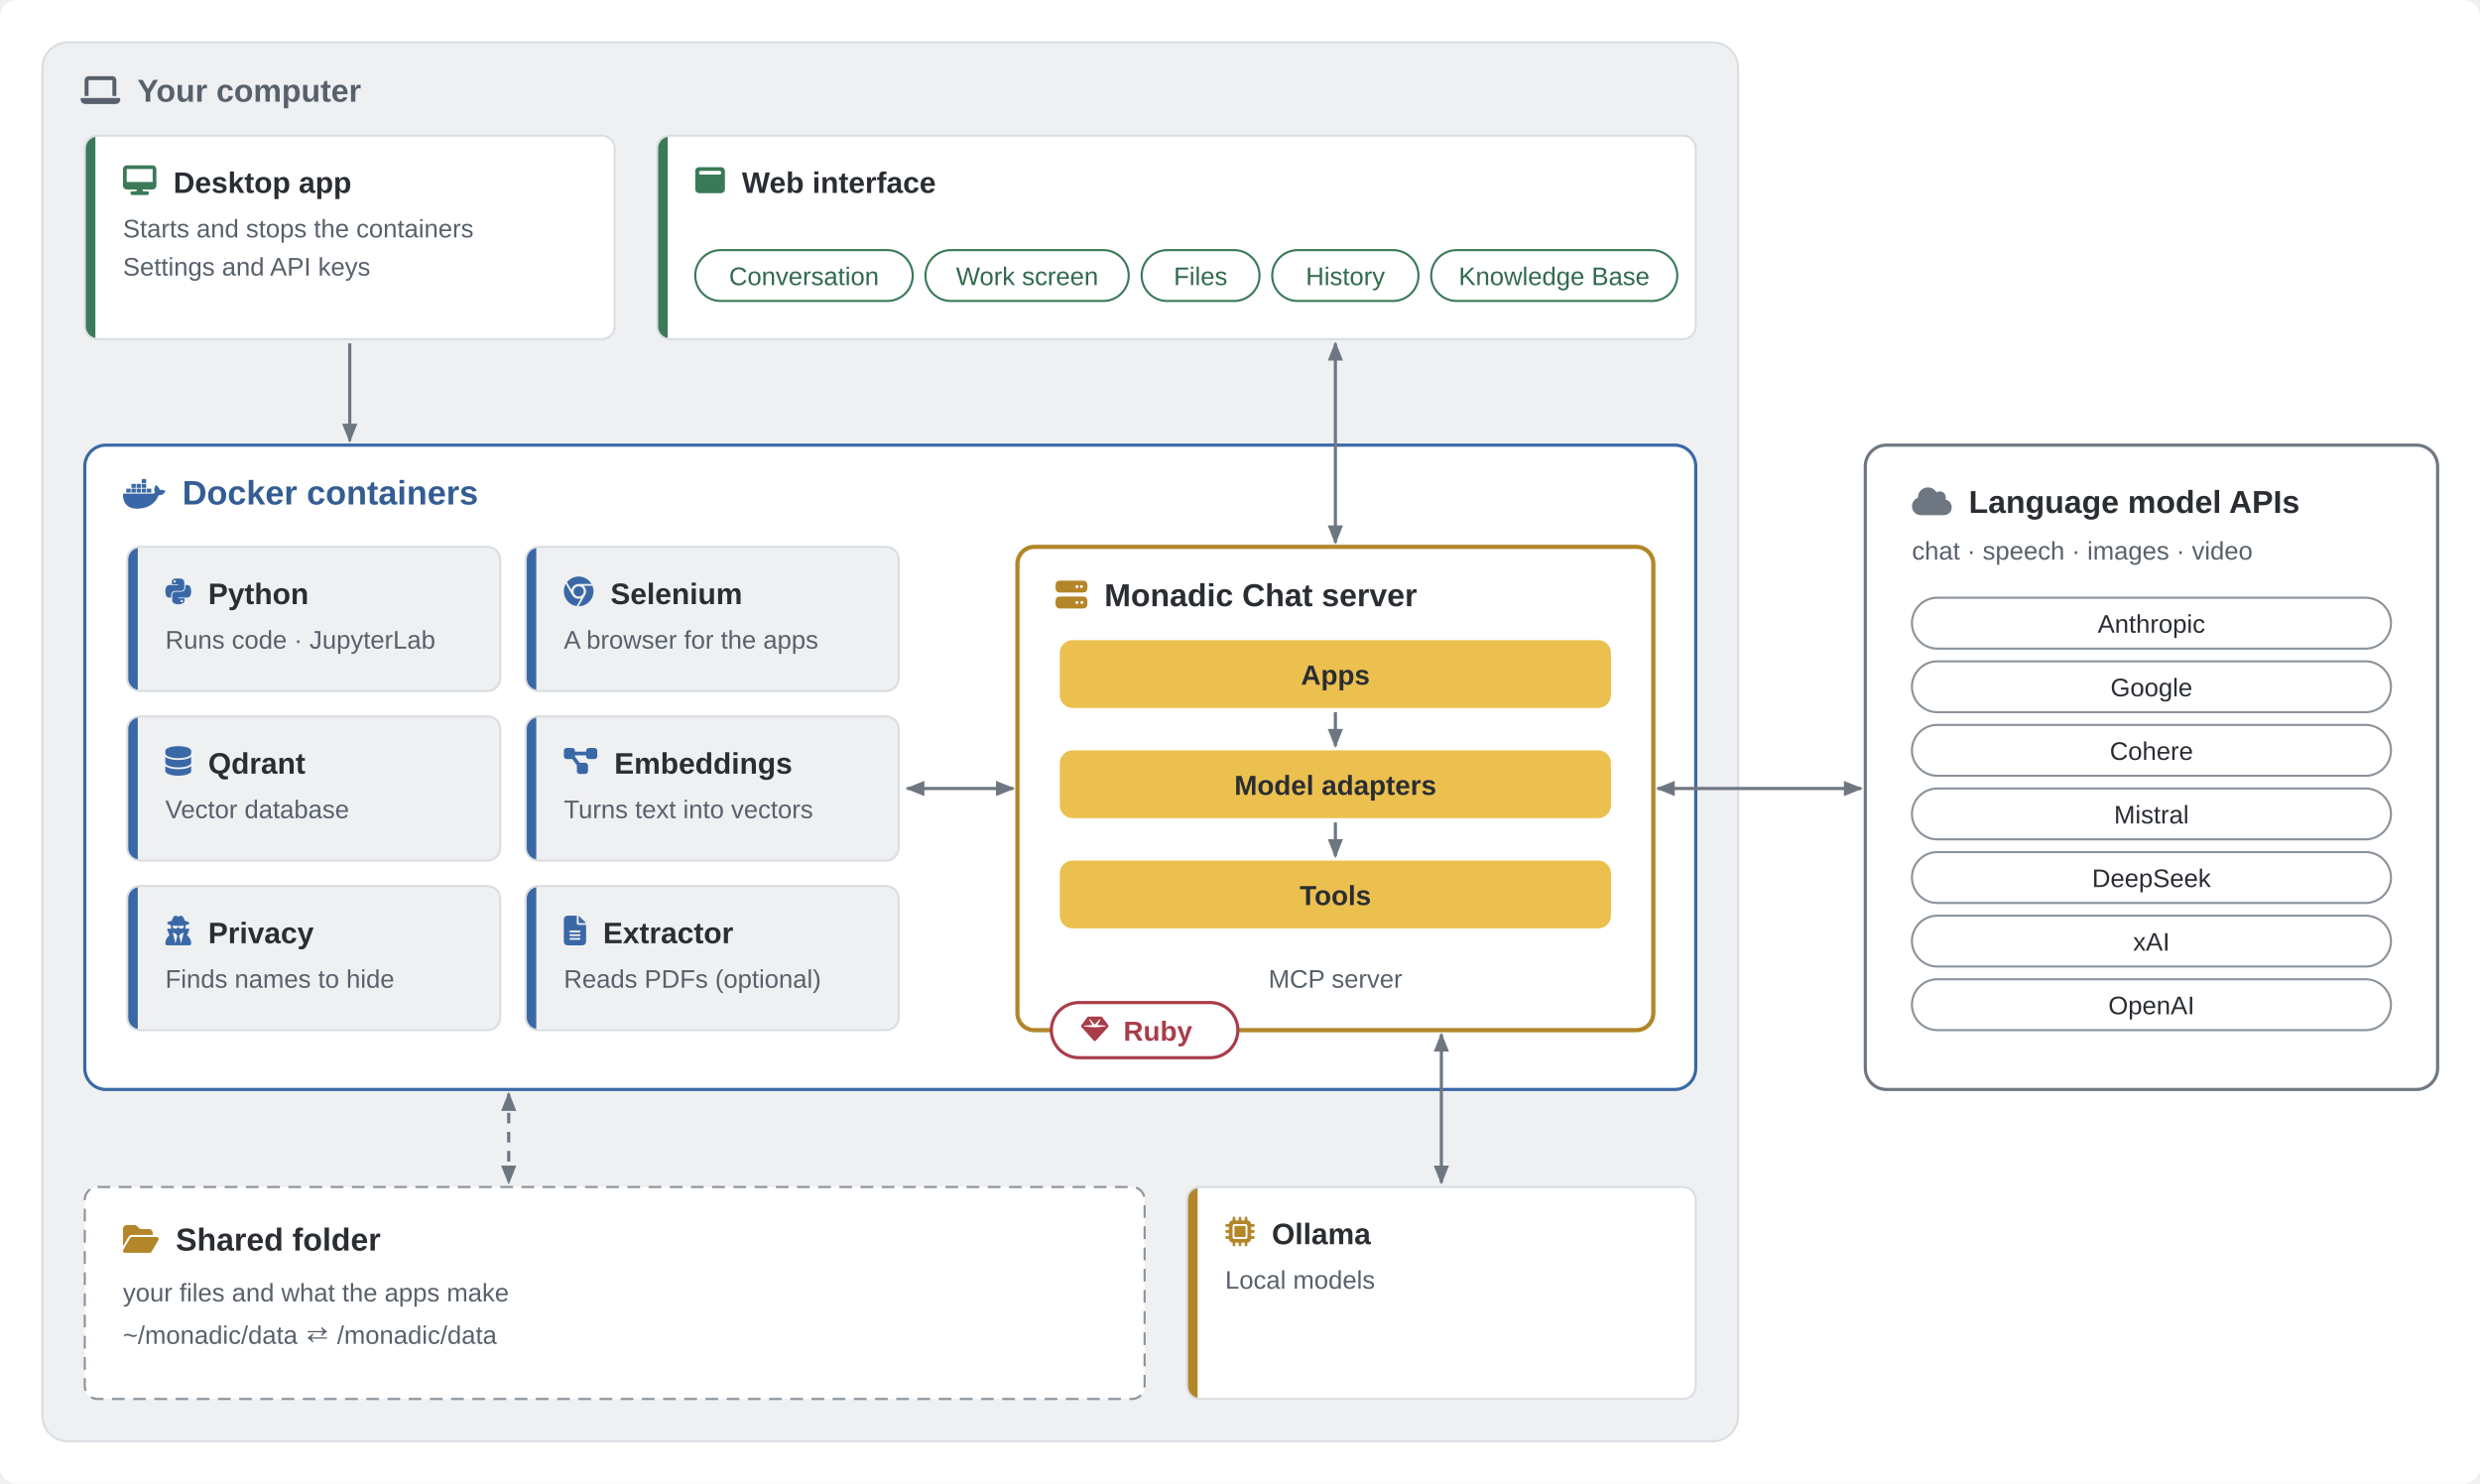
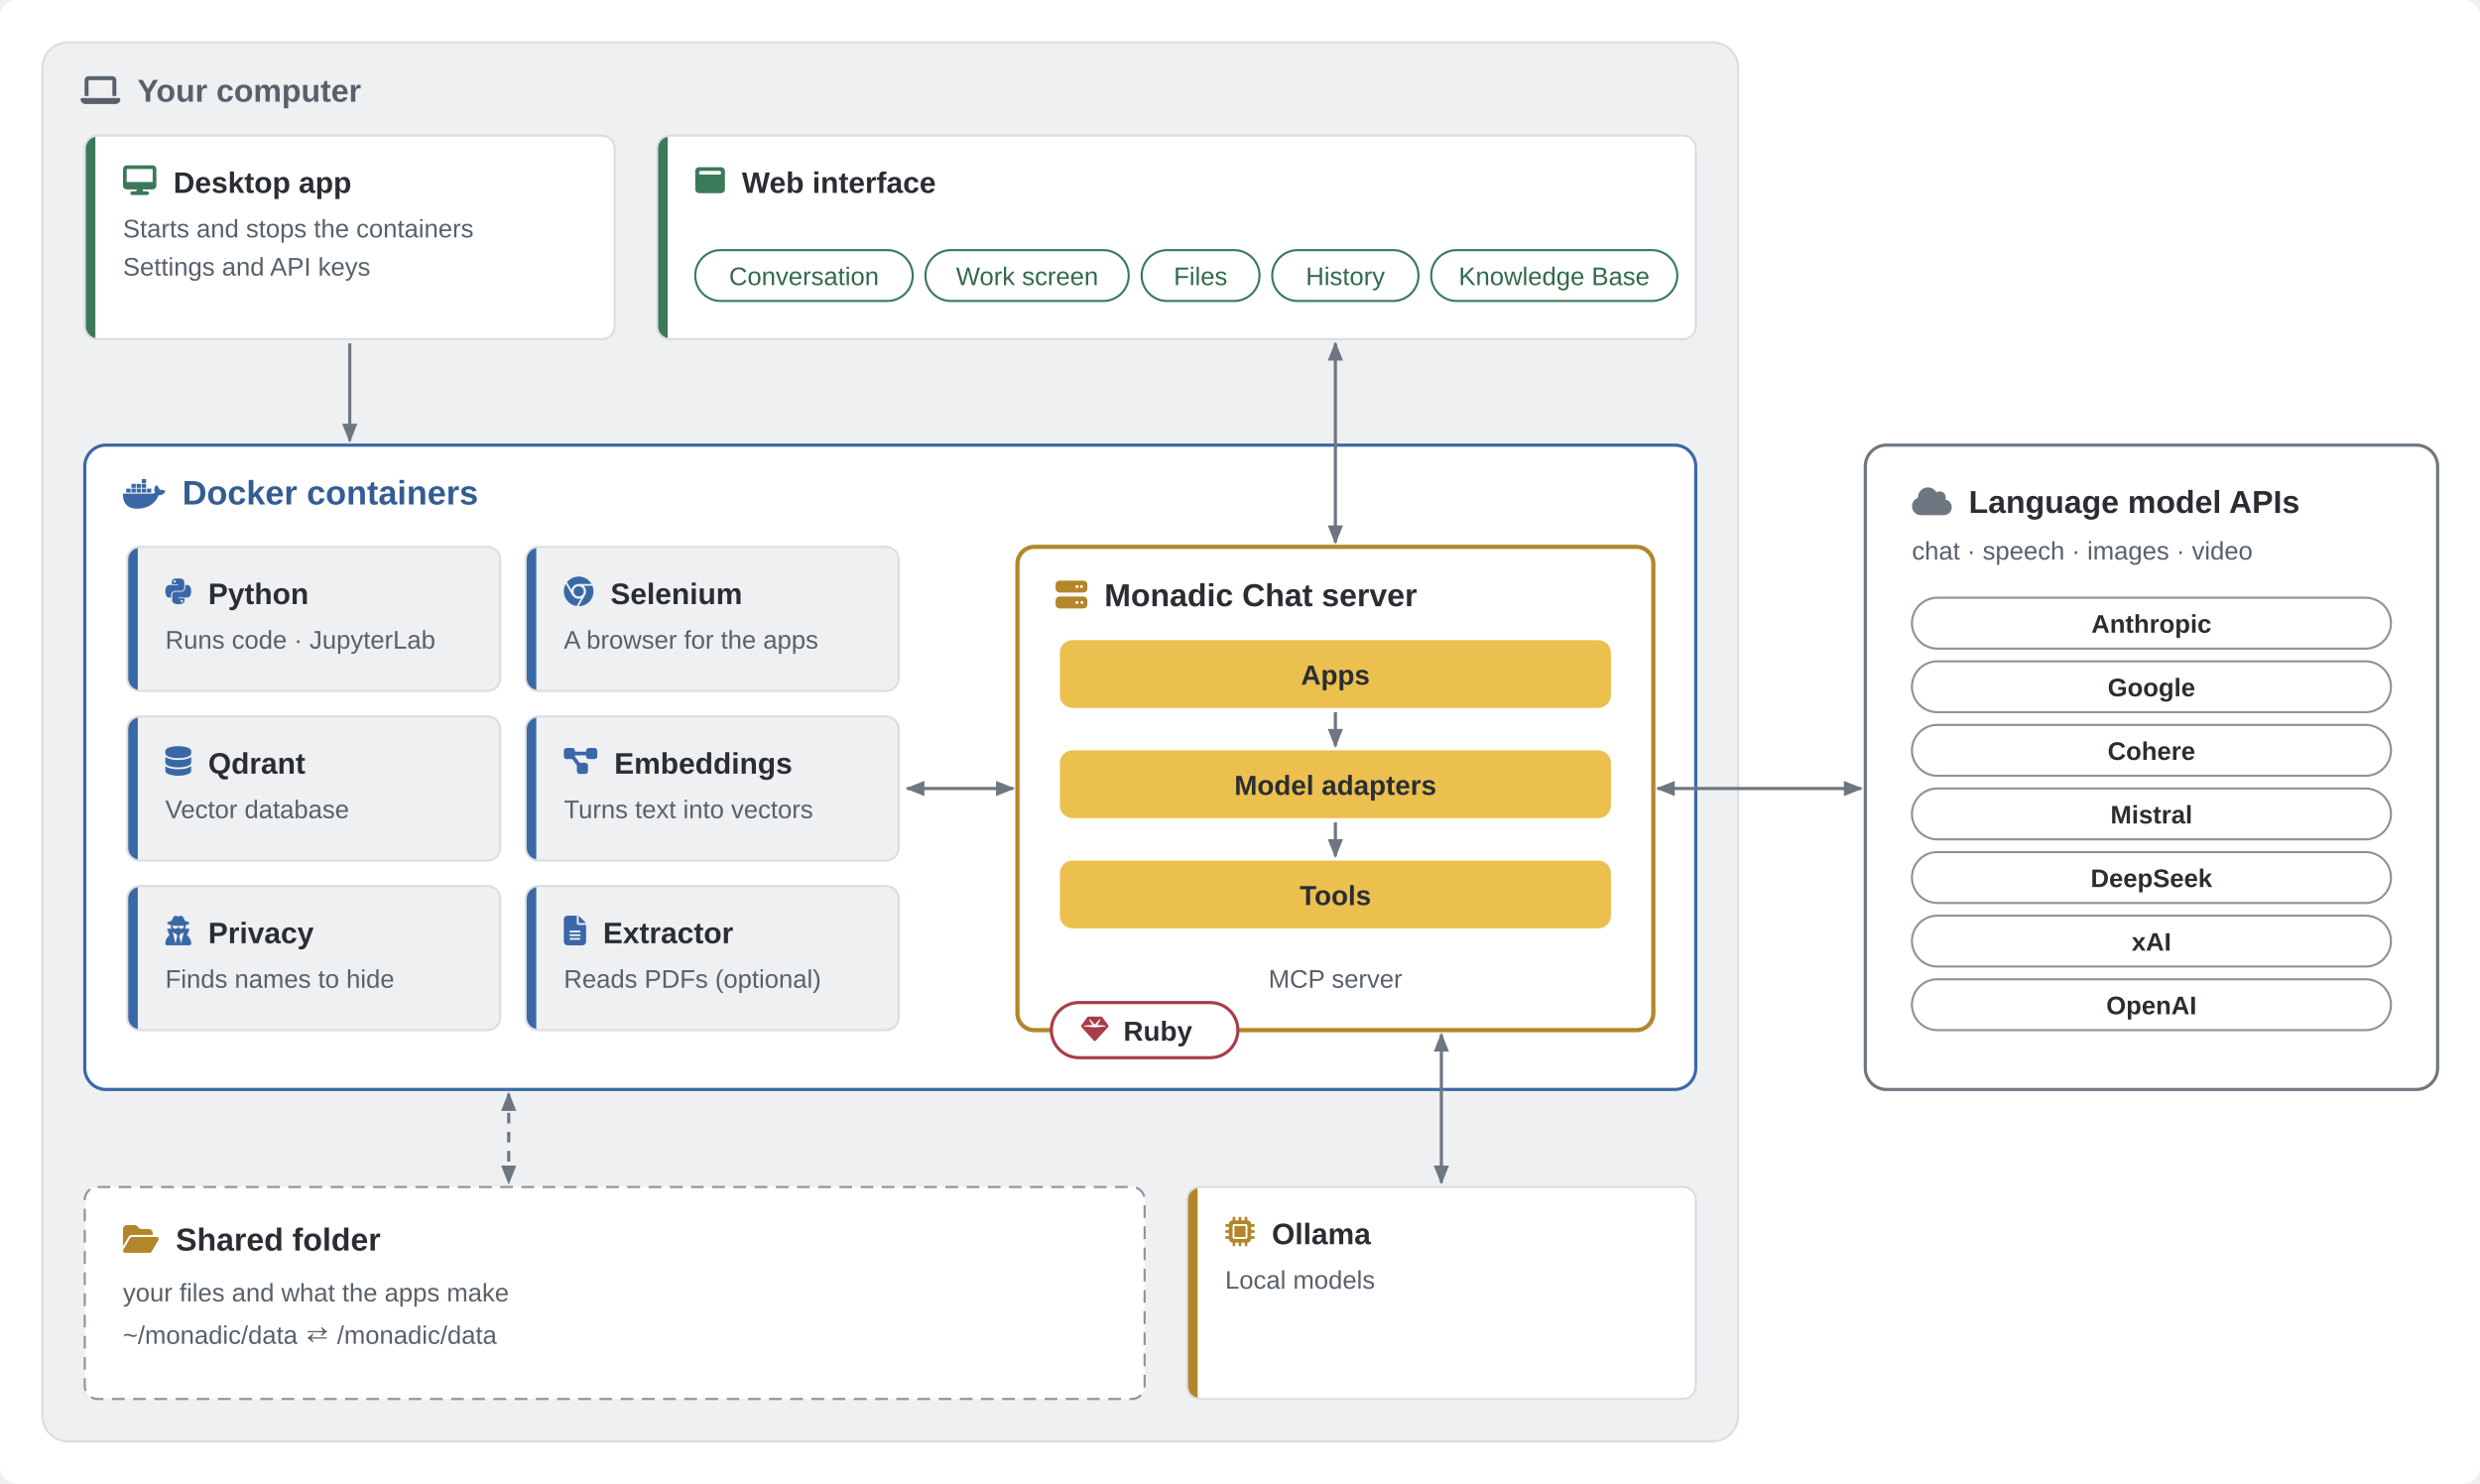
<svg xmlns="http://www.w3.org/2000/svg" width="1170" height="700" viewBox="0 0 1170 700" font-family="-apple-system, 'Hiragino Sans', 'Noto Sans JP', 'Helvetica Neue', Arial, sans-serif">
  <defs>
    <symbol id="i-brands-chrome" viewBox="0 -448 512 512">
      <path transform="scale(1 -1)" d="M0 192Q1 263 34 321L144 130Q161 100 190 82Q219 64 256 64Q277 64 297 71L221 -62Q125 -47 64 23Q2 93 0 192ZM365 126Q384 156 384 192Q382 251 341 288H493Q512 243 512 192Q511 121 477 63Q443 5 385 -29Q328 -63 256 -64L365 126ZM478 320H256H478H256Q208 319 174 291Q140 262 131 217L54 350Q90 395 142 421Q194 447 256 448Q328 447 386 413Q444 378 478 320ZM168 192Q169 229 194 254Q219 279 256 280Q293 279 318 254Q343 229 344 192Q343 155 318 130Q293 105 256 104Q219 105 194 130Q169 155 168 192Z" />
    </symbol>
    <symbol id="i-brands-docker" viewBox="0 -448 640 512">
      <path transform="scale(1 -1)" d="M350 212H284H350H284V271H350V212ZM350 416H284H350H284V355H350V416ZM428 271H362H428H362V212H428V271ZM272 343H206H272H206V283H272V343ZM350 343H284H350H284V283H350V343ZM627 243Q615 251 594 253Q574 255 554 252Q549 287 513 315L499 325L489 311Q475 289 473 260Q471 231 486 207Q472 198 437 196H2Q-4 157 7 113Q18 69 46 34Q102 -32 212 -32Q331 -32 415 21Q499 73 540 172Q558 170 585 178Q612 185 631 217Q634 222 639 232Q639 233 640 234L627 243ZM116 271H50H116H50V212H116V271ZM194 271H128H194H128V212H194V271ZM272 271H206H272H206V212H272V271ZM194 343H128H194H128V283H194V343Z" />
    </symbol>
    <symbol id="i-brands-python" viewBox="0 -448 448 512">
      <path transform="scale(1 -1)" d="M440 247Q434 271 422 286Q409 301 386 302H346V254Q345 226 326 207Q307 187 280 186H173Q150 186 135 170Q120 155 119 132V30Q120 9 135 -5Q151 -18 173 -24Q221 -40 280 -24Q300 -18 316 -5Q332 8 333 30V71H226V85H386Q409 85 421 100Q432 114 440 139Q456 186 440 248ZM286 44Q305 42 306 24Q305 5 286 3Q268 5 266 24Q268 42 286 44ZM168 200H275H168H275Q297 200 312 216Q327 231 328 254V356Q327 378 312 393Q297 408 275 412Q218 420 168 412Q135 406 124 392Q113 379 114 356V315H221V302H74Q51 302 32 288Q14 274 8 247Q0 218 0 194Q0 170 8 139Q13 115 27 100Q41 85 64 85H101V133Q102 161 121 180Q140 199 168 200ZM161 342Q143 344 141 363Q143 381 161 383Q179 381 181 363Q179 344 161 342Z" />
    </symbol>
    <symbol id="i-solid-cloud" viewBox="0 -448 640 512">
      <path transform="scale(1 -1)" d="M0 112Q2 51 42 10Q83 -30 144 -32H512Q566 -31 603 5Q639 42 640 96Q639 143 611 177Q582 212 538 221Q544 238 544 256Q543 297 516 324Q489 351 448 352Q418 352 395 336Q373 372 337 394Q301 415 256 416Q188 414 143 369Q98 324 96 256Q96 252 96 248Q96 248 96 248Q53 232 27 196Q1 160 0 112Z" />
    </symbol>
    <symbol id="i-solid-database" viewBox="0 -448 448 512">
      <path transform="scale(1 -1)" d="M448 368V320V368V320Q446 286 382 263Q319 241 224 240Q129 241 66 263Q2 286 0 320V368Q2 402 66 425Q129 447 224 448Q319 447 382 425Q446 402 448 368ZM393 233Q425 244 448 262V160Q446 126 382 103Q319 81 224 80Q129 81 66 103Q2 126 0 160V262Q23 244 55 233Q125 209 224 208Q323 209 393 233ZM0 102Q23 84 55 73Q125 49 224 48Q323 49 393 73Q425 84 448 102V16Q446 -18 382 -41Q319 -63 224 -64Q129 -63 66 -41Q2 -18 0 16V102Z" />
    </symbol>
    <symbol id="i-solid-desktop" viewBox="0 -448 576 512">
      <path transform="scale(1 -1)" d="M64 448Q37 447 19 429Q1 411 0 384V96Q1 69 19 51Q37 33 64 32H240L229 0H160Q146 0 137 -9Q128 -18 128 -32Q128 -46 137 -55Q146 -64 160 -64H416Q430 -64 439 -55Q448 -46 448 -32Q448 -18 439 -9Q430 0 416 0H347L336 32H512Q539 33 557 51Q575 69 576 96V384Q575 411 557 429Q539 447 512 448H64ZM512 384V160V384V160H64V384H512Z" />
    </symbol>
    <symbol id="i-solid-diagram-project" viewBox="0 -448 576 512">
      <path transform="scale(1 -1)" d="M0 368Q1 388 14 402Q28 415 48 416H144Q164 415 178 402Q191 388 192 368V352H384V368Q385 388 398 402Q412 415 432 416H528Q548 415 562 402Q575 388 576 368V272Q575 252 562 238Q548 225 528 224H432Q412 225 398 238Q385 252 384 272V288H192V272Q192 269 192 267L272 160H368Q388 159 402 146Q415 132 416 112V16Q415 -4 402 -18Q388 -31 368 -32H272Q252 -31 238 -18Q225 -4 224 16V112Q224 115 224 117L144 224H48Q28 225 14 238Q1 252 0 272V368Z" />
    </symbol>
    <symbol id="i-solid-file-lines" viewBox="0 -448 384 512">
      <path transform="scale(1 -1)" d="M64 448Q37 447 19 429Q1 411 0 384V0Q1 -27 19 -45Q37 -63 64 -64H320Q347 -63 365 -45Q383 -27 384 0V288H256Q242 288 233 297Q224 306 224 320V448H64ZM256 448V320V448V320H384L256 448ZM112 192H272H112H272Q287 191 288 176Q287 161 272 160H112Q97 161 96 176Q97 191 112 192ZM112 128H272H112H272Q287 127 288 112Q287 97 272 96H112Q97 97 96 112Q97 127 112 128ZM112 64H272H112H272Q287 63 288 48Q287 33 272 32H112Q97 33 96 48Q97 63 112 64Z" />
    </symbol>
    <symbol id="i-solid-folder-open" viewBox="0 -448 576 512">
      <path transform="scale(1 -1)" d="M89 224 0 72 89 224 0 72V352Q1 379 19 397Q37 415 64 416H182Q208 416 227 397L253 371Q272 352 299 352H416Q443 351 461 333Q479 315 480 288V256H144Q108 255 89 224ZM116 208Q126 223 144 224H544Q562 223 572 208Q580 192 572 176L460 -16Q450 -31 432 -32H32Q14 -31 4 -16Q-4 0 4 16L116 208Z" />
    </symbol>
    <symbol id="i-solid-gem" viewBox="0 -448 512 512">
      <path transform="scale(1 -1)" d="M117 414Q124 424 136 424H376Q388 424 395 414L507 262Q517 246 506 232L274 -24Q267 -32 256 -32Q245 -32 238 -24L6 232Q-5 246 5 262L117 414ZM155 374Q150 370 153 364L211 268L63 256Q57 255 56 248Q57 241 63 240L255 224Q256 224 256 224Q256 224 257 224L449 240Q455 241 456 248Q455 255 449 256L302 268L359 364Q362 370 357 374Q351 378 346 373L256 276L166 373Q161 378 155 374Z" />
    </symbol>
    <symbol id="i-solid-laptop" viewBox="0 -448 640 512">
      <path transform="scale(1 -1)" d="M128 416Q101 415 83 397Q65 379 64 352V96H128V352H512V96H576V352Q575 379 557 397Q539 415 512 416H128ZM19 64Q2 62 0 45Q1 12 23 -10Q44 -31 77 -32H563Q596 -31 618 -10Q639 12 640 45Q638 62 621 64H19Z" />
    </symbol>
    <symbol id="i-solid-microchip" viewBox="0 -448 512 512">
      <path transform="scale(1 -1)" d="M176 424Q174 446 152 448Q130 446 128 424V384Q101 383 83 365Q65 347 64 320H24Q2 318 0 296Q2 274 24 272H64V216H24Q2 214 0 192Q2 170 24 168H64V112H24Q2 110 0 88Q2 66 24 64H64Q65 37 83 19Q101 1 128 0V-40Q130 -62 152 -64Q174 -62 176 -40V0H232V-40Q234 -62 256 -64Q278 -62 280 -40V0H336V-40Q338 -62 360 -64Q382 -62 384 -40V0Q411 1 429 19Q447 37 448 64H488Q510 66 512 88Q510 110 488 112H448V168H488Q510 170 512 192Q510 214 488 216H448V272H488Q510 274 512 296Q510 318 488 320H448Q447 347 429 365Q411 383 384 384V424Q382 446 360 448Q338 446 336 424V384H280V424Q278 446 256 448Q234 446 232 424V384H176V424ZM160 320H352H160H352Q366 320 375 311Q384 302 384 288V96Q384 82 375 73Q366 64 352 64H160Q146 64 137 73Q128 82 128 96V288Q128 302 137 311Q146 320 160 320ZM352 288H160H352H160V96H352V288Z" />
    </symbol>
    <symbol id="i-solid-server" viewBox="0 -448 512 512">
      <path transform="scale(1 -1)" d="M64 416Q37 415 19 397Q1 379 0 352V288Q1 261 19 243Q37 225 64 224H448Q475 225 493 243Q511 261 512 288V352Q511 379 493 397Q475 415 448 416H64ZM344 344Q366 342 368 320Q366 298 344 296Q322 298 320 320Q322 342 344 344ZM392 320Q394 342 416 344Q438 342 440 320Q438 298 416 296Q394 298 392 320ZM64 160Q37 159 19 141Q1 123 0 96V32Q1 5 19 -13Q37 -31 64 -32H448Q475 -31 493 -13Q511 5 512 32V96Q511 123 493 141Q475 159 448 160H64ZM344 88Q366 86 368 64Q366 42 344 40Q322 42 320 64Q322 86 344 88ZM400 64Q402 86 424 88Q446 86 448 64Q446 42 424 40Q402 42 400 64Z" />
    </symbol>
    <symbol id="i-solid-user-secret" viewBox="0 -448 448 512">
      <path transform="scale(1 -1)" d="M224 432Q215 433 209 438Q208 438 208 438Q201 446 176 448Q153 447 137 420Q120 394 110 359Q74 352 53 342Q32 332 32 320Q35 298 97 284Q96 278 96 272Q96 246 105 224H45Q33 223 32 211Q32 208 33 206L72 109Q39 84 20 47Q0 10 0 -34Q0 -47 9 -55Q17 -64 30 -64H418Q431 -64 439 -55Q448 -47 448 -34Q448 10 428 47Q409 84 376 109L415 206Q416 208 416 211Q415 223 403 224H343Q352 246 352 272Q352 278 351 284Q413 298 416 320Q416 332 395 342Q374 352 338 359Q328 394 311 420Q295 447 272 448Q247 446 240 438Q240 438 240 438Q239 438 239 438Q233 433 224 432ZM280 224H268H280H268Q241 225 231 250Q229 255 224 255Q219 255 217 250Q207 225 181 224H168Q151 224 140 236Q128 247 128 264V278Q171 272 224 272Q277 272 320 278V264Q320 247 308 236Q297 224 280 224ZM192 128 208 96 192 128 208 96 176 -32 128 160 192 128ZM320 160 272 -32 320 160 272 -32 240 96 256 128 320 160Z" />
    </symbol>
    <symbol id="i-solid-window-maximize" viewBox="0 -448 512 512">
      <path transform="scale(1 -1)" d="M64 416Q37 415 19 397Q1 379 0 352V32Q1 5 19 -13Q37 -31 64 -32H448Q475 -31 493 -13Q511 5 512 32V352Q511 379 493 397Q475 415 448 416H64ZM96 352H416H96H416Q430 352 439 343Q448 334 448 320Q448 306 439 297Q430 288 416 288H96Q82 288 73 297Q64 306 64 320Q64 334 73 343Q82 352 96 352Z" />
    </symbol>
    <marker id="arrow" viewBox="0 0 10 10" refX="9" refY="5" markerUnits="userSpaceOnUse" markerWidth="9" markerHeight="9" orient="auto">
      <path d="M0 1 L10 5 L0 9 z" fill="#6e7781" />
    </marker>
    <marker id="arrow-back" viewBox="0 0 10 10" refX="1" refY="5" markerUnits="userSpaceOnUse" markerWidth="9" markerHeight="9" orient="auto">
      <path d="M10 1 L0 5 L10 9 z" fill="#6e7781" />
    </marker>
  </defs>
  <rect width="1170" height="700" rx="8" fill="#ffffff" />
  <rect x="20" y="20" width="800" height="660" rx="12" fill="#eef0f2" stroke="#dadee2" />
  <use href="#i-solid-laptop" x="38.0" y="35.0" width="18.8" height="15" fill="#58616b" />
  <text x="64.8" y="48.0" font-size="15" fill="#58616b" font-weight="700">Your computer</text>
  <rect x="40" y="64" width="250" height="96" rx="6" fill="#3a7a58" />
  <path d="M45 64 H284 A6 6 0 0 1 290 70 V154 A6 6 0 0 1 284 160 H45 Z" fill="#ffffff" />
  <rect x="40" y="64" width="250" height="96" rx="6" fill="none" stroke="#dadee2" />
  <use href="#i-solid-desktop" x="58.0" y="78.0" width="15.8" height="14" fill="#3a7a58" />
  <text x="81.8" y="91.0" font-size="14" fill="#2a2e33" font-weight="700">Desktop app</text>
  <text x="58.0" y="112.0" font-size="12" fill="#58616b">Starts and stops the containers</text>
  <text x="58.0" y="130.0" font-size="12" fill="#58616b">Settings and API keys</text>
  <rect x="310" y="64" width="490" height="96" rx="6" fill="#3a7a58" />
  <path d="M315 64 H794 A6 6 0 0 1 800 70 V154 A6 6 0 0 1 794 160 H315 Z" fill="#ffffff" />
  <rect x="310" y="64" width="490" height="96" rx="6" fill="none" stroke="#dadee2" />
  <use href="#i-solid-window-maximize" x="328.0" y="78.0" width="14.0" height="14" fill="#3a7a58" />
  <text x="350.0" y="91.0" font-size="14" fill="#2a2e33" font-weight="700">Web interface</text>
  <rect x="328.0" y="118" width="102.6" height="24" rx="12" fill="none" stroke="#3a7a58" />
  <text x="379.3" y="134.5" font-size="12" fill="#326a4c" text-anchor="middle">Conversation</text>
  <rect x="436.6" y="118" width="95.9" height="24" rx="12" fill="none" stroke="#3a7a58" />
  <text x="484.6" y="134.5" font-size="12" fill="#326a4c" text-anchor="middle">Work screen</text>
  <rect x="538.6" y="118" width="55.6" height="24" rx="12" fill="none" stroke="#3a7a58" />
  <text x="566.4" y="134.5" font-size="12" fill="#326a4c" text-anchor="middle">Files</text>
  <rect x="600.2" y="118" width="69.0" height="24" rx="12" fill="none" stroke="#3a7a58" />
  <text x="634.7" y="134.5" font-size="12" fill="#326a4c" text-anchor="middle">History</text>
  <rect x="675.2" y="118" width="116.1" height="24" rx="12" fill="none" stroke="#3a7a58" />
  <text x="733.2" y="134.5" font-size="12" fill="#326a4c" text-anchor="middle">Knowledge Base</text>
  <rect x="40" y="210" width="760" height="304" rx="10" fill="#ffffff" stroke="#3a68a6" stroke-width="1.5" />
  <use href="#i-brands-docker" x="58.0" y="225.0" width="20.0" height="16" fill="#3a68a6" />
  <text x="86.0" y="238.0" font-size="16" fill="#335d93" font-weight="700">Docker containers</text>
  <rect x="60" y="258" width="176" height="68" rx="6" fill="#3a68a6" />
  <path d="M65 258 H230 A6 6 0 0 1 236 264 V320 A6 6 0 0 1 230 326 H65 Z" fill="#eef0f2" />
  <rect x="60" y="258" width="176" height="68" rx="6" fill="none" stroke="#dadee2" />
  <use href="#i-brands-python" x="78.0" y="272.0" width="12.2" height="14" fill="#3a68a6" />
  <text x="98.2" y="285.0" font-size="14" fill="#2a2e33" font-weight="700">Python</text>
  <text x="78.0" y="306.0" font-size="12" fill="#58616b">Runs code · JupyterLab</text>
  <rect x="248" y="258" width="176" height="68" rx="6" fill="#3a68a6" />
  <path d="M253 258 H418 A6 6 0 0 1 424 264 V320 A6 6 0 0 1 418 326 H253 Z" fill="#eef0f2" />
  <rect x="248" y="258" width="176" height="68" rx="6" fill="none" stroke="#dadee2" />
  <use href="#i-brands-chrome" x="266.0" y="272.0" width="14.0" height="14" fill="#3a68a6" />
  <text x="288.0" y="285.0" font-size="14" fill="#2a2e33" font-weight="700">Selenium</text>
  <text x="266.0" y="306.0" font-size="12" fill="#58616b">A browser for the apps</text>
  <rect x="60" y="338" width="176" height="68" rx="6" fill="#3a68a6" />
  <path d="M65 338 H230 A6 6 0 0 1 236 344 V400 A6 6 0 0 1 230 406 H65 Z" fill="#eef0f2" />
  <rect x="60" y="338" width="176" height="68" rx="6" fill="none" stroke="#dadee2" />
  <use href="#i-solid-database" x="78.0" y="352.0" width="12.2" height="14" fill="#3a68a6" />
  <text x="98.2" y="365.0" font-size="14" fill="#2a2e33" font-weight="700">Qdrant</text>
  <text x="78.0" y="386.0" font-size="12" fill="#58616b">Vector database</text>
  <rect x="248" y="338" width="176" height="68" rx="6" fill="#3a68a6" />
  <path d="M253 338 H418 A6 6 0 0 1 424 344 V400 A6 6 0 0 1 418 406 H253 Z" fill="#eef0f2" />
  <rect x="248" y="338" width="176" height="68" rx="6" fill="none" stroke="#dadee2" />
  <use href="#i-solid-diagram-project" x="266.0" y="352.0" width="15.8" height="14" fill="#3a68a6" />
  <text x="289.8" y="365.0" font-size="14" fill="#2a2e33" font-weight="700">Embeddings</text>
  <text x="266.0" y="386.0" font-size="12" fill="#58616b">Turns text into vectors</text>
  <rect x="60" y="418" width="176" height="68" rx="6" fill="#3a68a6" />
  <path d="M65 418 H230 A6 6 0 0 1 236 424 V480 A6 6 0 0 1 230 486 H65 Z" fill="#eef0f2" />
  <rect x="60" y="418" width="176" height="68" rx="6" fill="none" stroke="#dadee2" />
  <use href="#i-solid-user-secret" x="78.0" y="432.0" width="12.2" height="14" fill="#3a68a6" />
  <text x="98.2" y="445.0" font-size="14" fill="#2a2e33" font-weight="700">Privacy</text>
  <text x="78.0" y="466.0" font-size="12" fill="#58616b">Finds names to hide</text>
  <rect x="248" y="418" width="176" height="68" rx="6" fill="#3a68a6" />
  <path d="M253 418 H418 A6 6 0 0 1 424 424 V480 A6 6 0 0 1 418 486 H253 Z" fill="#eef0f2" />
  <rect x="248" y="418" width="176" height="68" rx="6" fill="none" stroke="#dadee2" />
  <use href="#i-solid-file-lines" x="266.0" y="432.0" width="10.5" height="14" fill="#3a68a6" />
  <text x="284.5" y="445.0" font-size="14" fill="#2a2e33" font-weight="700">Extractor</text>
  <text x="266.0" y="466.0" font-size="12" fill="#58616b">Reads PDFs (optional)</text>
  <rect x="480" y="258" width="300" height="228" rx="8" fill="#ffffff" stroke="#b3862a" stroke-width="2" />
  <use href="#i-solid-server" x="498.0" y="273.0" width="15.0" height="15" fill="#b3862a" />
  <text x="521.0" y="286.0" font-size="15" fill="#2a2e33" font-weight="700">Monadic Chat server</text>
  <rect x="500" y="302" width="260" height="32" rx="6" fill="#ecc04f" />
  <text x="630.0" y="323.0" font-size="13" fill="#2a2e33" font-weight="700" text-anchor="middle">Apps</text>
  <line x1="630" y1="336" x2="630" y2="352" stroke="#6e7781" stroke-width="1.5" marker-end="url(#arrow)" />
  <rect x="500" y="354" width="260" height="32" rx="6" fill="#ecc04f" />
  <text x="630.0" y="375.0" font-size="13" fill="#2a2e33" font-weight="700" text-anchor="middle">Model adapters</text>
  <line x1="630" y1="388" x2="630" y2="404" stroke="#6e7781" stroke-width="1.5" marker-end="url(#arrow)" />
  <rect x="500" y="406" width="260" height="32" rx="6" fill="#ecc04f" />
  <text x="630.0" y="427.0" font-size="13" fill="#2a2e33" font-weight="700" text-anchor="middle">Tools</text>
  <text x="630.0" y="466.0" font-size="12" fill="#58616b" text-anchor="middle">MCP server</text>
  <rect x="496" y="473" width="88" height="26" rx="13" fill="#ffffff" stroke="#a83d49" stroke-width="1.5" />
  <use href="#i-solid-gem" x="510.0" y="479.0" width="13.0" height="13" fill="#a83d49" />
-   <text x="530.0" y="491.0" font-size="13" fill="#a83d49" font-weight="700">Ruby</text>
+   <text x="530.0" y="491.0" font-size="13" fill="#2a2e33" font-weight="700">Ruby</text>
  <line x1="428" y1="372" x2="478" y2="372" stroke="#6e7781" stroke-width="1.5" marker-end="url(#arrow)" marker-start="url(#arrow-back)" />
  <rect x="40" y="560" width="500" height="100" rx="6" fill="#ffffff" stroke="#8b939b" stroke-dasharray="6 4" />
  <use href="#i-solid-folder-open" x="58.0" y="577.0" width="16.9" height="15" fill="#b3862a" />
  <text x="82.9" y="590.0" font-size="15" fill="#2a2e33" font-weight="700">Shared folder</text>
  <text x="58.0" y="614.0" font-size="12" fill="#58616b">your files and what the apps make</text>
  <text x="58.0" y="634.0" font-size="12" fill="#58616b">~/monadic/data  ⇄  /monadic/data</text>
  <rect x="560" y="560" width="240" height="100" rx="6" fill="#b3862a" />
  <path d="M565 560 H794 A6 6 0 0 1 800 566 V654 A6 6 0 0 1 794 660 H565 Z" fill="#ffffff" />
  <rect x="560" y="560" width="240" height="100" rx="6" fill="none" stroke="#dadee2" />
  <use href="#i-solid-microchip" x="578.0" y="574.0" width="14.0" height="14" fill="#b3862a" />
  <text x="600.0" y="587.0" font-size="14" fill="#2a2e33" font-weight="700">Ollama</text>
  <text x="578.0" y="608.0" font-size="12" fill="#58616b">Local models</text>
  <line x1="165" y1="162" x2="165" y2="208" stroke="#6e7781" stroke-width="1.5" marker-end="url(#arrow)" />
  <line x1="630" y1="162" x2="630" y2="256" stroke="#6e7781" stroke-width="1.5" marker-end="url(#arrow)" marker-start="url(#arrow-back)" />
  <line x1="240" y1="516" x2="240" y2="558" stroke="#6e7781" stroke-width="1.5" stroke-dasharray="5 4" marker-end="url(#arrow)" marker-start="url(#arrow-back)" />
  <line x1="680" y1="488" x2="680" y2="558" stroke="#6e7781" stroke-width="1.5" marker-end="url(#arrow)" marker-start="url(#arrow-back)" />
  <rect x="880" y="210" width="270" height="304" rx="10" fill="#ffffff" stroke="#6e7781" stroke-width="1.5" />
  <use href="#i-solid-cloud" x="902.0" y="229.0" width="18.8" height="15" fill="#6e7781" />
  <text x="928.8" y="242.0" font-size="15" fill="#2a2e33" font-weight="700">Language model APIs</text>
  <text x="902.0" y="264.0" font-size="12" fill="#58616b">chat · speech · images · video</text>
  <rect x="902.0" y="282" width="226.0" height="24" rx="12" fill="none" stroke="#8b939b" />
-   <text x="1015.0" y="298.5" font-size="12" fill="#2a2e33" text-anchor="middle">Anthropic</text>
+   <text x="1015.0" y="298.5" font-size="12" fill="#2a2e33" font-weight="700" text-anchor="middle">Anthropic</text>
  <rect x="902.0" y="312" width="226.0" height="24" rx="12" fill="none" stroke="#8b939b" />
-   <text x="1015.0" y="328.5" font-size="12" fill="#2a2e33" text-anchor="middle">Google</text>
+   <text x="1015.0" y="328.5" font-size="12" fill="#2a2e33" font-weight="700" text-anchor="middle">Google</text>
  <rect x="902.0" y="342" width="226.0" height="24" rx="12" fill="none" stroke="#8b939b" />
-   <text x="1015.0" y="358.5" font-size="12" fill="#2a2e33" text-anchor="middle">Cohere</text>
+   <text x="1015.0" y="358.5" font-size="12" fill="#2a2e33" font-weight="700" text-anchor="middle">Cohere</text>
  <rect x="902.0" y="372" width="226.0" height="24" rx="12" fill="none" stroke="#8b939b" />
-   <text x="1015.0" y="388.5" font-size="12" fill="#2a2e33" text-anchor="middle">Mistral</text>
+   <text x="1015.0" y="388.5" font-size="12" fill="#2a2e33" font-weight="700" text-anchor="middle">Mistral</text>
  <rect x="902.0" y="402" width="226.0" height="24" rx="12" fill="none" stroke="#8b939b" />
-   <text x="1015.0" y="418.5" font-size="12" fill="#2a2e33" text-anchor="middle">DeepSeek</text>
+   <text x="1015.0" y="418.5" font-size="12" fill="#2a2e33" font-weight="700" text-anchor="middle">DeepSeek</text>
  <rect x="902.0" y="432" width="226.0" height="24" rx="12" fill="none" stroke="#8b939b" />
-   <text x="1015.0" y="448.5" font-size="12" fill="#2a2e33" text-anchor="middle">xAI</text>
+   <text x="1015.0" y="448.5" font-size="12" fill="#2a2e33" font-weight="700" text-anchor="middle">xAI</text>
  <rect x="902.0" y="462" width="226.0" height="24" rx="12" fill="none" stroke="#8b939b" />
-   <text x="1015.0" y="478.5" font-size="12" fill="#2a2e33" text-anchor="middle">OpenAI</text>
+   <text x="1015.0" y="478.5" font-size="12" fill="#2a2e33" font-weight="700" text-anchor="middle">OpenAI</text>
  <line x1="782" y1="372" x2="878" y2="372" stroke="#6e7781" stroke-width="1.5" marker-end="url(#arrow)" marker-start="url(#arrow-back)" />
</svg>
